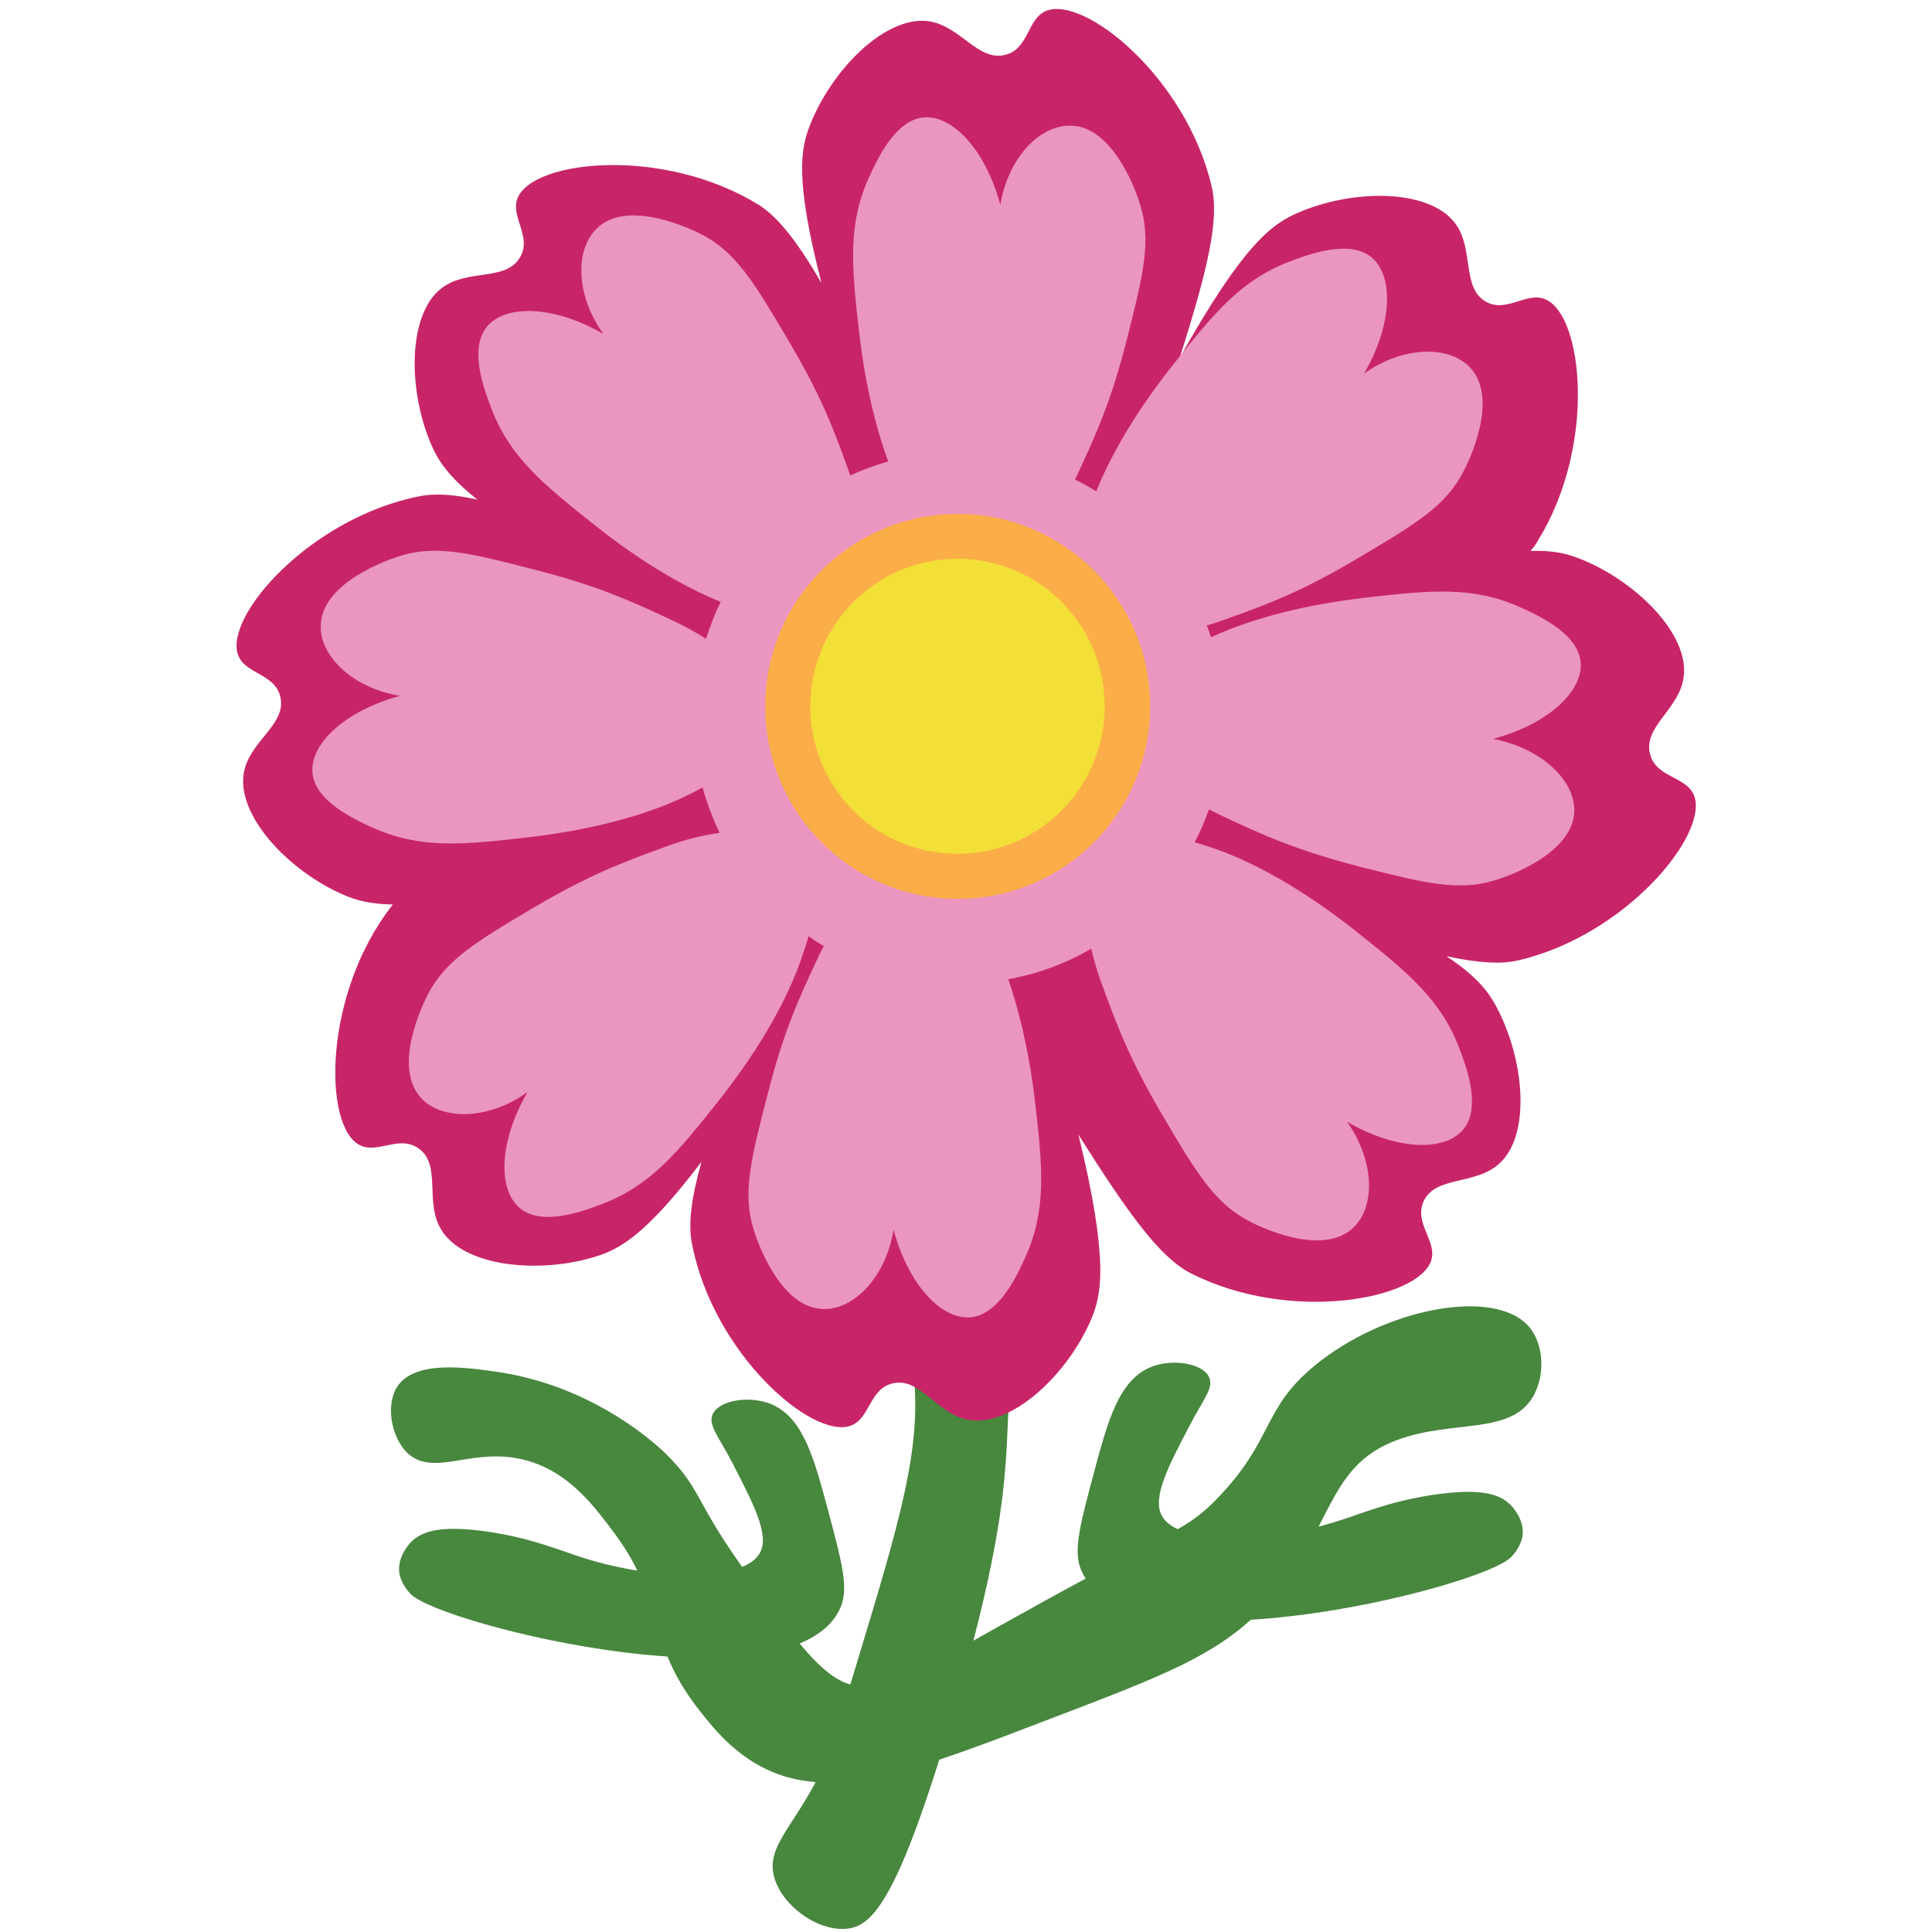
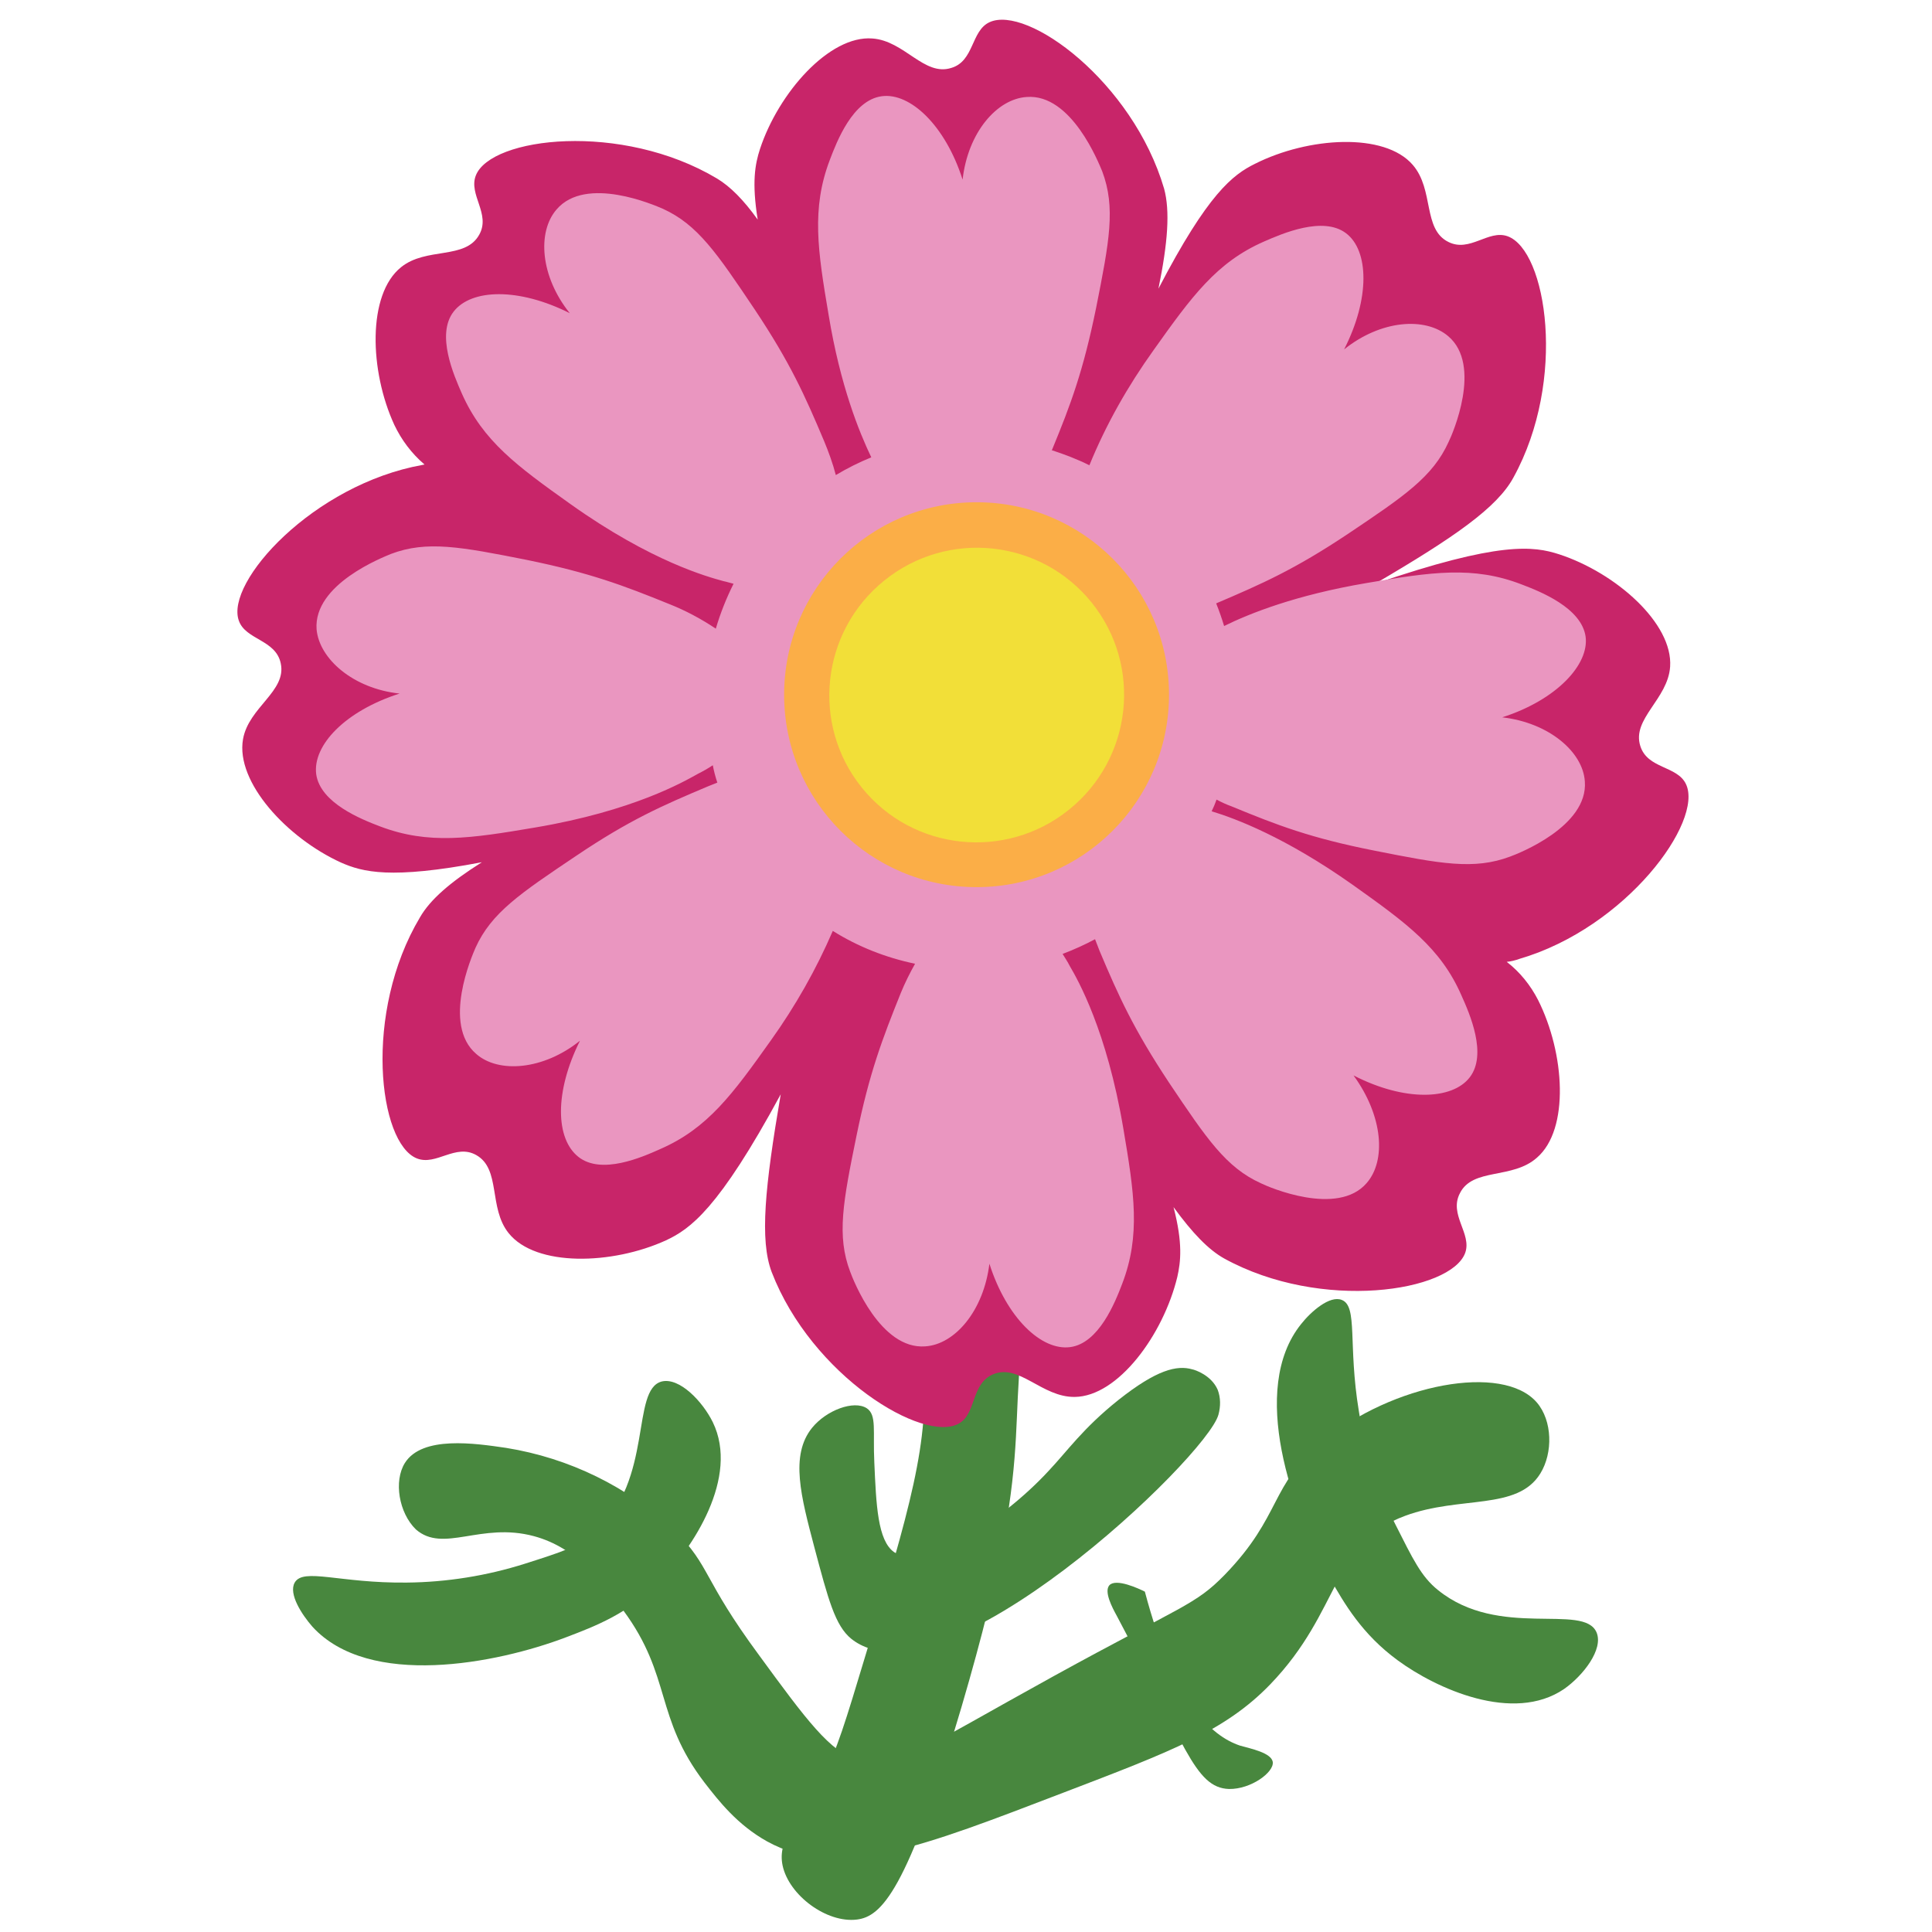
<svg xmlns="http://www.w3.org/2000/svg" version="1.1" id="Layer_1" x="0px" y="0px" viewBox="0 0 512 512" style="enable-background:new 0 0 512 512;" xml:space="preserve">
  <style type="text/css">
	.st0{fill:#48873E;}
	.st1{fill:#C82569;}
	.st2{fill:#EA96C0;}
	.st3{fill:#FBAE47;}
	.st4{fill:#F2DF38;}
</style>
-   <g id="tallo">
-     <path class="st0" d="M252.4,454.8c-14.4,49-21.3,55.5-27.7,56.3c-8,1-18-6.4-19.7-14.3c-1.5-7.1,4.2-11.8,10.7-23.7   c3.6-6.5,6.1-14.9,11.2-31.8c11.6-38.3,17.4-57.5,15.2-77.4c-2.3-21.1-9.9-28.3-4-38.5c7.2-12.4,27.8-18,34.4-11.6   c4.4,4.2,2.1,13,0.9,17.9C260.8,383.3,275.4,376.5,252.4,454.8z" />
-     <path class="st0" d="M105.2,367.6c4.6-7.3,18.6-5.2,26.8-4c26.4,3.9,43.3,20.5,44.7,21.9c9.6,9.6,7.2,12.5,22.4,33.1   c12.5,17.1,18.8,25.6,26.2,27.8c9.6,2.8,15.7-2.4,52-22.4c34.2-18.8,37.3-18.7,45.2-26.8c15.2-15.7,11.8-23.7,25.9-35.3   c18.6-15.3,47.8-20.8,56.8-10.3c4.1,4.8,4.3,13.3,0.9,18.8c-6.1,9.9-21.2,5.8-35.8,11.2c-19.6,7.2-16.8,25-35.8,44.7   c-11.9,12.3-26.1,17.7-54.6,28.6c-37.4,14.3-59.8,23.4-78.7,13c-7.9-4.4-12.8-10.7-16.6-15.6c-13.3-17.4-8.6-28.1-21.5-45.6   c-5.5-7.4-12.2-16.6-23.7-19.7c-14.1-3.8-24,4.6-31.3-1.8C103.6,380.9,102.2,372.4,105.2,367.6z" />
-     <path class="st0" d="M315,378.3c3.8-7.4,6.8-10.5,5.4-13.4c-1.8-3.6-9.5-4.9-15.2-2.7c-8.7,3.4-11.6,14.4-15.2,27.7   c-3.7,13.9-5.6,20.8-3.6,25.9c11.2,28.5,105.8,5.1,114-3.1c2.8-2.8,3.1-5.8,3.1-5.8c0.5-4.2-2.7-7.6-3.1-8c-3-3.1-8.3-4.6-21-2.7   c-12,1.9-18.3,4.9-25.5,7.1c-17.6,5.5-42,6.5-46.1-1.8C305.4,396.7,309.7,388.4,315,378.3z" />
-     <path class="st0" d="M194.3,388.1c-3.8-7.4-6.8-10.5-5.4-13.4c1.8-3.6,9.5-4.9,15.2-2.7c8.7,3.4,11.6,14.4,15.2,27.7   c3.7,13.9,5.6,20.8,3.6,25.9c-11.2,28.5-105.8,5.1-114-3.1c-2.8-2.8-3.1-5.8-3.1-5.8c-0.5-4.2,2.7-7.6,3.1-8c3-3.1,8.3-4.6,21-2.7   c12,1.9,18.3,4.9,25.5,7.1c17.6,5.5,42,6.5,46.1-1.8C203.9,406.6,199.5,398.2,194.3,388.1z" />
-   </g>
-   <path class="st1" d="M402.4,254.5c28.7-6.7,50.7-33.7,46.5-43.8c-2.1-5-10-4.6-11.6-10.8c-2-7.3,7.9-12,8.9-20.6  c1.5-11.4-13-25.6-27.7-31.3c-3.1-1.2-6.7-2.2-12.9-2c0.8-0.9,1.5-1.8,2-2.8c15.5-25.1,12-59.7,1.9-63.9c-5-2.1-10.3,3.8-15.8,0.6  c-6.5-3.8-2.9-14.1-8.2-20.9c-7.1-9.1-27.3-8.9-41.8-2.5c-6.5,2.9-14.1,8-31.1,38.4c7.4-23.2,10.6-36.7,8.5-45.5  c-6.7-28.7-33.7-50.7-43.9-46.5c-5,2.1-4.5,10-10.7,11.6c-7.3,2-12-7.8-20.6-8.9c-11.4-1.4-25.6,13-31.3,27.7  c-2.4,6.1-4,14.2,3.1,41.7c-6.3-10.8-11.4-17.4-16.6-20.7c-25.1-15.5-59.6-12-63.9-1.9c-2.1,5,3.9,10.3,0.6,15.8  c-3.8,6.5-14,2.9-20.8,8.2c-9.1,7-8.9,27.3-2.6,41.7c1.7,3.8,4.2,8,12.1,14.3c-6.3-1.4-11.3-1.7-15.3-0.9  c-28.9,5.7-51.9,31.8-48.1,42.1c1.9,5.1,9.8,4.9,11.2,11.1c1.7,7.4-8.3,11.7-9.7,20.2c-1.9,11.4,12.1,26.1,26.6,32.3  c3.1,1.3,6.6,2.4,12.9,2.5c-0.1,0.1-0.2,0.3-0.3,0.4c-18.1,23.3-18.2,58.1-8.6,63.3c4.8,2.6,10.6-2.8,15.8,1  c6.1,4.4,1.4,14.3,6,21.6c6.1,9.8,26.2,11.7,41.2,6.9c5.9-1.9,12.8-5.4,27.7-25c-2.7,9.6-3.6,16.5-2.5,21.8  c5.6,28.9,31.8,51.9,42.1,48.1c5.1-1.9,4.9-9.8,11.1-11.2c7.4-1.7,11.7,8.3,20.2,9.7c11.4,1.9,26.1-12.1,32.3-26.5  c2.8-6.5,4.9-15.4-3.3-49.1c13.3,21.1,21.6,32.5,29.7,36.7c26.3,13.4,60.5,7,63.8-3.4c1.6-5.1-4.7-9.9-2-15.7  c3.2-6.8,13.7-4.1,20.1-10c8.5-7.8,6.5-28-1-41.8c-2-3.6-4.8-7.6-13.1-13.1C391.7,255.2,397.7,255.6,402.4,254.5z M276.6,234.2  c-3.3,2.2-6.3,3.2-8.8,4c-0.4-1.3-0.8-2.5-1.2-3.6c-6.5,2.2-16.1,4.2-26,0.8c-8.8-3-11.3-8.1-16.7-7.8c-2.1,0.1-4,1-5.8,2.6  c-2.2-2.6-4.1-5.5-5.5-9c-3.5-8.6-1.4-13.8-5.1-17.7c-0.9-1-2.1-1.7-3.4-2.1c-0.2-4,0.3-8.2,1.8-12.5c1.6-4.7,3.8-7.6,5.4-10.1  c1.2,0.5,2.2,1.1,3.2,1.5c2.8-6.2,7.9-14.6,17.1-19.6c8.2-4.4,13.7-2.8,17.1-7c1.8-2.1,2.3-4.9,2-8.3c5-0.9,10.8-1.1,16.8,0.7  c8.2,2.5,11.1,6.9,15.8,7.2c-0.6,1.2-1,2.2-1.5,3.2c6.2,2.8,14.6,7.9,19.6,17.1c4,7.3,3.1,12.4,5.8,15.9c0.1,3.6-0.2,7.4-1.4,11.3  c-2.3,7.6-6.3,10.7-7.1,14.8c-2.5-0.9-4.7-1.7-6.7-2.4C289.7,219.6,285.4,228.5,276.6,234.2z" />
-   <path class="st2" d="M417.2,214.4c0.3,11.9-18.6,18.2-20.8,18.8c-9.7,3.1-18.6,0.9-36-3.5c-16.5-4.3-25.1-8.1-37-13.7  c-1-0.5-2-1-3-1.5c-1.1,3-2.3,5.9-3.8,8.7c1.1,0.3,2.3,0.7,3.5,1.1c4,1.3,18.6,6.1,39.4,22.6c13.6,10.8,22.3,18,27.2,30.8  c1.9,5,6,15.9,1,21.7c-4.9,5.8-17.6,5.5-30.7-2.1c7.2,10.2,7.5,22,2,27.7c-8.3,8.6-26-0.3-28-1.4c-9-4.7-13.8-12.5-22.9-28  c-8.6-14.6-12-23.5-16.5-35.9c-1-2.8-1.8-5.6-2.4-8.3c-6.7,3.9-14.1,6.7-22,8.1c2.5,7.3,5.4,18,7.1,32.5c2,17.3,3.1,28.5-2.5,41  c-2.2,4.9-7,15.5-14.7,16.1c-7.6,0.6-16.3-8.5-20.3-23.2c-2,12.3-10.2,20.9-18.1,21c-12,0.3-18.2-18.6-18.9-20.8  c-3.1-9.7-0.9-18.6,3.6-36c4.2-16.5,8.1-25.1,13.7-37c0.4-0.8,0.8-1.6,1.2-2.4c-1.4-0.8-2.7-1.6-4-2.6c-0.4,1.4-0.9,2.9-1.4,4.4  c-1.3,3.9-6.1,18.6-22.6,39.4c-10.8,13.6-17.9,22.3-30.8,27.2c-5,1.9-15.9,6-21.8,1c-5.8-4.9-5.5-17.6,2.1-30.7  c-10.1,7.3-22,7.5-27.7,2.1c-8.7-8.3,0.3-26,1.3-28c4.7-9,12.5-13.8,27.9-22.9c14.6-8.6,23.4-12,35.9-16.5c4.7-1.7,9.3-2.8,13.5-3.4  c-1.8-3.8-3.4-7.9-4.5-12c-0.8,0.4-1.6,0.8-2.5,1.3c-3.7,1.9-17.5,8.9-43.8,11.9c-17.3,2-28.4,3.1-41-2.5c-4.8-2.2-15.5-7-16.1-14.7  c-0.6-7.6,8.6-16.3,23.2-20.3c-12.3-2-20.9-10.2-21-18.1c-0.3-12,18.6-18.2,20.8-18.9c9.7-3.1,18.6-0.9,36,3.6  c16.4,4.2,25.1,8.1,37,13.7c3,1.4,5.8,3,8.3,4.6c1.1-3.4,2.3-6.6,3.9-9.8c-6.9-2.8-18.7-8.6-33.6-20.5  c-13.6-10.8-22.3-17.9-27.2-30.8c-1.9-5-6.1-15.9-1-21.8c4.9-5.7,17.6-5.5,30.7,2.1c-7.3-10.2-7.5-22-2-27.7c8.2-8.6,26,0.3,28,1.3  c9.1,4.7,13.8,12.5,22.9,27.9c8.7,14.7,12.1,23.5,16.5,35.9c0,0,0,0.1,0,0.1c3.3-1.5,6.6-2.7,10.1-3.7c-2.7-7.3-5.9-18.5-7.7-34.1  c-2-17.3-3.1-28.5,2.5-41c2.2-4.8,7-15.5,14.7-16.1c7.5-0.6,16.3,8.6,20.2,23.2c2-12.3,10.2-20.9,18.2-21  c11.9-0.3,18.2,18.6,18.8,20.8c3.1,9.7,0.9,18.6-3.5,36c-4.2,16.4-8.1,25-13.7,37c1.9,0.9,3.8,2,5.6,3.1c2.8-6.9,8.6-18.7,20.5-33.7  c10.8-13.6,17.9-22.3,30.8-27.2c5-1.9,15.9-6,21.8-1c5.7,4.9,5.5,17.6-2.1,30.7c10.1-7.2,22-7.5,27.7-2c8.6,8.3-0.3,26-1.4,28  c-4.7,9.1-12.5,13.8-27.9,22.9c-14.6,8.7-23.5,12.1-35.9,16.5c-1.4,0.5-2.8,1-4.2,1.3c0.4,1,0.8,2.1,1.1,3.2c6-2.8,19.2-8,40.9-10.5  c17.3-2,28.5-3.1,41,2.5c4.9,2.2,15.5,7,16.1,14.7c0.6,7.5-8.5,16.3-23.2,20.2C408.4,198.3,417,206.5,417.2,214.4z" />
-   <circle class="st3" cx="253.8" cy="187.2" r="51" />
-   <ellipse transform="matrix(0.1602 -0.9871 0.9871 0.1602 28.3012 407.7041)" class="st4" cx="253.8" cy="187.2" rx="39.1" ry="39" />
+   <path class="st0" d="M254.8,452.4c-14.4,49-21.3,55.5-27.7,56.3c-8,1-18-6.4-19.7-14.3c-1.5-7.1,4.2-11.8,10.7-23.7  c3.6-6.5,6.1-14.9,11.2-31.8c11.6-38.3,17.4-57.5,15.2-77.4c-2.3-21.1-9.9-28.3-4-38.5c7.2-12.4,27.8-18,34.4-11.6  c4.4,4.2,2.1,13,0.9,17.9C263.3,380.9,277.8,374.1,254.8,452.4z" />
+   <path class="st0" d="M107.3,387.7c4.6-7.3,18.6-5.2,26.8-4c16.8,2.7,32.3,10.3,44.7,21.9c9.6,9.6,7.2,12.5,22.4,33.1  c12.5,17.1,18.8,25.6,26.2,27.8c9.6,2.8,15.7-2.4,52-22.4c34.2-18.8,37.3-18.7,45.2-26.8c15.2-15.7,11.8-23.7,25.9-35.3  c18.6-15.3,47.8-20.8,56.8-10.3c4.1,4.8,4.3,13.3,0.9,18.8c-6.1,9.9-21.2,5.8-35.8,11.2c-19.6,7.2-16.8,25-35.8,44.7  c-11.9,12.3-26.1,17.7-54.6,28.6c-37.4,14.3-59.8,23.4-78.7,13c-7.9-4.4-12.8-10.7-16.6-15.6c-13.3-17.4-8.6-28.1-21.5-45.6  c-5.5-7.4-12.2-16.6-23.7-19.7c-14.1-3.8-24,4.6-31.3-1.8C105.7,400.9,104.3,392.5,107.3,387.7z" />
+   <path class="st0" d="M360.1,373.9c-2.9-17.6-0.2-27.7-4.5-29.4c-3.2-1.3-8.2,3.1-10.8,6.4c-13.9,17.3-2.3,49.7,7.4,66.9  c4.1,7.3,8.8,15.3,18.2,22.2c10.2,7.5,30.6,16.8,44.1,7.6c5-3.5,10.5-10.5,8.6-15c-3.4-7.9-25.8,1.9-42-11.2  c-4.5-3.6-6.7-8.3-11.3-17.4C365,394.6,361.7,384.4,360.1,373.9z" />
+   <path class="st0" d="M107.8,419.4c-17.8,0.2-27.4-4-29.7,0c-1.7,3,1.9,8.5,4.7,11.7c15,16.4,48.8,9.8,67.2,2.8  c7.9-3,16.5-6.3,24.7-14.6c8.9-9,21.3-27.8,14.2-42.4c-2.7-5.5-8.8-11.9-13.5-10.8c-8.3,2.1-2.1,25.8-17.4,39.8  c-4.3,3.9-9.2,5.4-18.9,8.5C129,417.6,118.4,419.3,107.8,419.4z" />
+   <path class="st0" d="M303.4,421.8c-1.6-0.8-7.6-3.6-9.4-1.7c-1.5,1.7,0.8,6,1.9,8c18,33.8,20.6,45.7,29.8,46  c5.8,0.1,11.9-4.4,11.6-7.1c-0.3-2.5-5.9-3.6-8.7-4.4C320.9,460,311.2,451.2,303.4,421.8z" />
+   <path class="st0" d="M231.7,387.5c-0.4-8.3,0.7-12.5-2-14.3c-3.4-2.2-10.7,0.5-14.5,5.2c-5.9,7.3-2.9,18.3,0.6,31.6  c3.7,13.9,5.5,20.8,9.8,24.3c23.9,19.1,94.3-48.2,97.3-59.4c0.6-2.2,0.6-4.5-0.2-6.6c-1.7-3.9-6.1-5.3-6.7-5.4  c-4.1-1.2-9.5,0.1-19.6,8.1c-9.5,7.6-13.4,13.4-18.6,18.9c-12.5,13.5-33.2,26.5-40.9,21.4C232.6,408.2,232.2,398.9,231.7,387.5z" />
+   <path class="st1" d="M324.4,333.5c25.8,14.2,60.2,8.8,63.9-1.5c1.8-5.1-4.4-10.1-1.4-15.8c3.4-6.8,13.9-3.6,20.4-9.4  c8.7-7.5,7.4-27.7,0.3-41.8c-2-3.9-4.8-7.4-8.3-10.1c1.1-0.1,2.3-0.4,3.4-0.8c28.3-8.3,48.8-36.4,44.1-46.3  c-2.3-4.9-10.2-4-12.1-10.1c-2.3-7.2,7.3-12.4,7.9-21c0.8-11.5-14.4-24.9-29.4-29.8c-6.8-2.2-15.8-3.5-48.8,7.8  c21-12.3,32.4-20.2,36.7-28.2c14.2-25.8,8.8-60.2-1.6-63.9c-5.1-1.8-10,4.4-15.7,1.5c-6.8-3.4-3.7-13.8-9.4-20.4  c-7.5-8.7-27.7-7.4-41.8-0.3c-5.9,2.9-12.5,7.9-25.6,33.1c2.5-12.2,3.1-20.6,1.5-26.5c-8.3-28.3-36.3-48.8-46.3-44.1  c-4.9,2.3-4,10.3-10.1,12.1c-7.2,2.3-12.4-7.2-20.9-7.8c-11.4-0.9-24.9,14.4-29.8,29.3c-1.3,4-2.2,8.8-0.6,18.7  c-3.8-5.3-7.3-8.8-10.8-10.9c-25.3-15.1-59.9-11-63.9-0.8c-2,5.1,4,10.2,0.9,15.7c-3.7,6.7-14,3.2-20.7,8.6  c-9,7.2-8.4,27.5-1.8,41.8c1.9,4,4.6,7.6,8,10.5c-0.1,0-0.4,0.1-0.5,0.1c-29,5.2-52.4,31.1-48.7,41.3c1.8,5.1,9.8,5,11.1,11.3  c1.6,7.4-8.5,11.6-10,20.1c-2,11.4,11.7,26.2,26,32.7c5.7,2.5,13.1,4.5,37.3-0.1c-8.4,5.3-13.7,9.9-16.4,14.6  c-15.1,25.3-11,59.9-0.8,63.9c5.1,2,10.2-4,15.7-0.9c6.6,3.7,3.2,14,8.6,20.7c7.2,9,27.5,8.4,41.7,1.9c6.4-3,13.9-8.2,30.4-38.7  c-4.2,24.6-5.6,38.6-2.4,47.1c10.6,27.5,40.3,45.6,49.7,40.1c4.6-2.7,3.1-10.5,9-13c6.9-2.9,12.9,6.1,21.6,6  c11.5-0.1,23.5-16.5,27.2-31.8c0.9-4,1.5-8.9-1-18.5C316.1,326.9,320.3,331.2,324.4,333.5z M244.4,234.4c-3.2-0.5-6.3-1.5-9.2-2.9  c0.6-1.2,1.1-2.4,1.5-3.5c-6.3-2.7-14.8-7.6-19.9-16.8c-4.5-8.1-3-13.6-7.2-17c-1.7-1.3-3.9-2-6.1-1.9c0.1-3.5,0.7-7,1.9-10.4  c3.1-8.7,8.2-11.2,8-16.6c0-1.4-0.4-2.7-1.1-3.8c2.7-3.3,6-6.1,9.7-8.1c3.4-1.8,7-3.1,10.8-3.9c0.6,1.2,0.9,2.3,1.4,3.3  c6.2-2.7,15.6-5.6,25.8-3.1c9,2.2,12.1,7.1,17.4,6.2c2.7-0.4,5-2.1,7-4.8c4.9,2.9,9,6.9,12,11.7c4.4,7.3,3.6,12.5,6.9,15.9  c-1.3,0.5-2.2,1-3.3,1.4c2.7,6.2,5.6,15.6,3.1,25.8c-1.9,8.1-6,11.3-6.3,15.7c-2.4,2.9-5.3,5.5-8.6,7.5c-6.8,4.1-11.8,3.8-15.2,6.3  c-1.3-2.3-2.4-4.4-3.4-6.3C264,232.3,254.8,236,244.4,234.4L244.4,234.4z" />
+   <path class="st2" d="M362.2,313.5c-7.7,9-26,1.1-28,0.1c-9.3-4.2-14.4-11.8-24.4-26.7c-9.4-14.2-13.3-22.8-18.4-34.9l-1.2-3.1  c-2.8,1.5-5.7,2.8-8.6,3.9c0.6,1,1.3,2,1.9,3.2c2.1,3.6,9.8,17,14.2,43.1c2.9,17.1,4.6,28.3-0.3,41.1c-1.9,5-6.2,15.8-13.8,16.8  s-16.8-7.7-21.4-22.1c-1.5,12.4-9.1,21.4-17,21.9c-11.9,0.9-19.1-17.6-19.9-19.8c-3.6-9.5-1.9-18.5,1.7-36.1  c3.4-16.6,6.8-25.5,11.7-37.7c1.1-2.7,2.4-5.3,3.8-7.8c-7.7-1.6-15.1-4.5-21.8-8.7c-4.4,10.2-9.9,19.9-16.4,29  c-10.1,14.2-16.7,23.3-29.3,28.8c-4.9,2.2-15.6,6.9-21.7,2.1s-6.4-17.2,0.4-30.8c-9.7,7.8-21.6,8.7-27.5,3.5  c-9.1-7.8-1.1-26-0.2-28.1c4.2-9.3,11.8-14.4,26.7-24.4c14.1-9.5,22.8-13.3,34.9-18.4l2.5-1c-0.5-1.5-0.9-3-1.2-4.6  c-1.2,0.8-2.6,1.6-4,2.3c-3.6,2-17,9.8-43.1,14.2c-17.1,2.9-28.2,4.6-41.1-0.3c-5-1.9-15.8-6.2-16.9-13.8c-1-7.7,7.7-16.8,22.1-21.4  c-12.3-1.3-21.3-9.2-22-17c-0.9-12,17.6-19.1,19.7-20c9.5-3.6,18.5-1.9,36.1,1.6c16.6,3.4,25.4,6.7,37.7,11.7  c4.3,1.7,8.4,3.9,12.3,6.5c1.2-4.1,2.8-8.1,4.7-11.9c-0.9-0.2-1.7-0.5-2.7-0.7c-4-1.1-19-5.1-40.5-20.4  c-14.2-10.1-23.2-16.7-28.8-29.3c-2.1-4.8-6.9-15.6-2.2-21.7c4.7-6.1,17.3-6.4,30.8,0.4c-7.8-9.7-8.7-21.5-3.5-27.5  c7.8-9.1,26-1.1,28.1-0.2c9.3,4.2,14.4,11.8,24.4,26.7c9.4,14.1,13.3,22.8,18.4,34.9c1.2,2.9,2.3,5.9,3.1,9c3-1.8,6.2-3.4,9.4-4.7  c-3.2-6.7-8.2-18.9-11.3-37.7c-2.9-17.1-4.6-28.2,0.3-41.1c1.9-5,6.1-15.9,13.8-16.9c7.5-1,16.8,7.7,21.4,22.1  c1.4-12.5,9.1-21.4,17-21.9c11.9-0.9,19.1,17.6,20,19.7c3.6,9.6,1.9,18.5-1.6,36.1c-3.4,16.7-6.7,25.6-11.7,37.7l-0.1,0.1  c3.4,1.1,6.8,2.4,10,4c4.4-10.8,10.2-21,17-30.5c10.1-14.2,16.7-23.3,29.3-28.8c4.8-2.1,15.6-6.8,21.7-2.2s6.4,17.3-0.5,30.8  c9.7-7.8,21.5-8.7,27.6-3.5c9.1,7.7,1.1,26,0.1,28c-4.2,9.3-11.8,14.4-26.7,24.4c-14.1,9.4-22.7,13.2-34.9,18.4c0.8,2,1.5,4,2.1,6  c6.7-3.3,18.9-8.2,37.8-11.4c17.1-2.9,28.2-4.6,41.1,0.4c5,1.9,15.8,6.2,16.9,13.8c1,7.4-7.7,16.8-22.1,21.4  c12.3,1.4,21.4,9.1,21.9,17c0.9,11.9-17.6,19.1-19.8,19.9c-9.6,3.6-18.5,1.9-36.1-1.6c-16.7-3.3-25.6-6.7-37.7-11.7  c-1.4-0.5-2.7-1.1-4-1.8c-0.4,1.1-0.8,2.1-1.3,3.1c6.3,1.9,19.6,6.9,37.4,19.5c14.2,10.1,23.3,16.7,28.8,29.3  c2.2,4.9,6.9,15.6,2.2,21.7c-4.6,6-17.2,6.5-30.8-0.5C366.5,295.7,367.4,307.5,362.2,313.5z" />
+   <circle class="st3" cx="258.8" cy="184.1" r="51" />
+   <ellipse transform="matrix(0.7788 -0.6273 0.6273 0.7788 -58.2656 203.0861)" class="st4" cx="258.8" cy="184.2" rx="39.1" ry="39" />
</svg>
